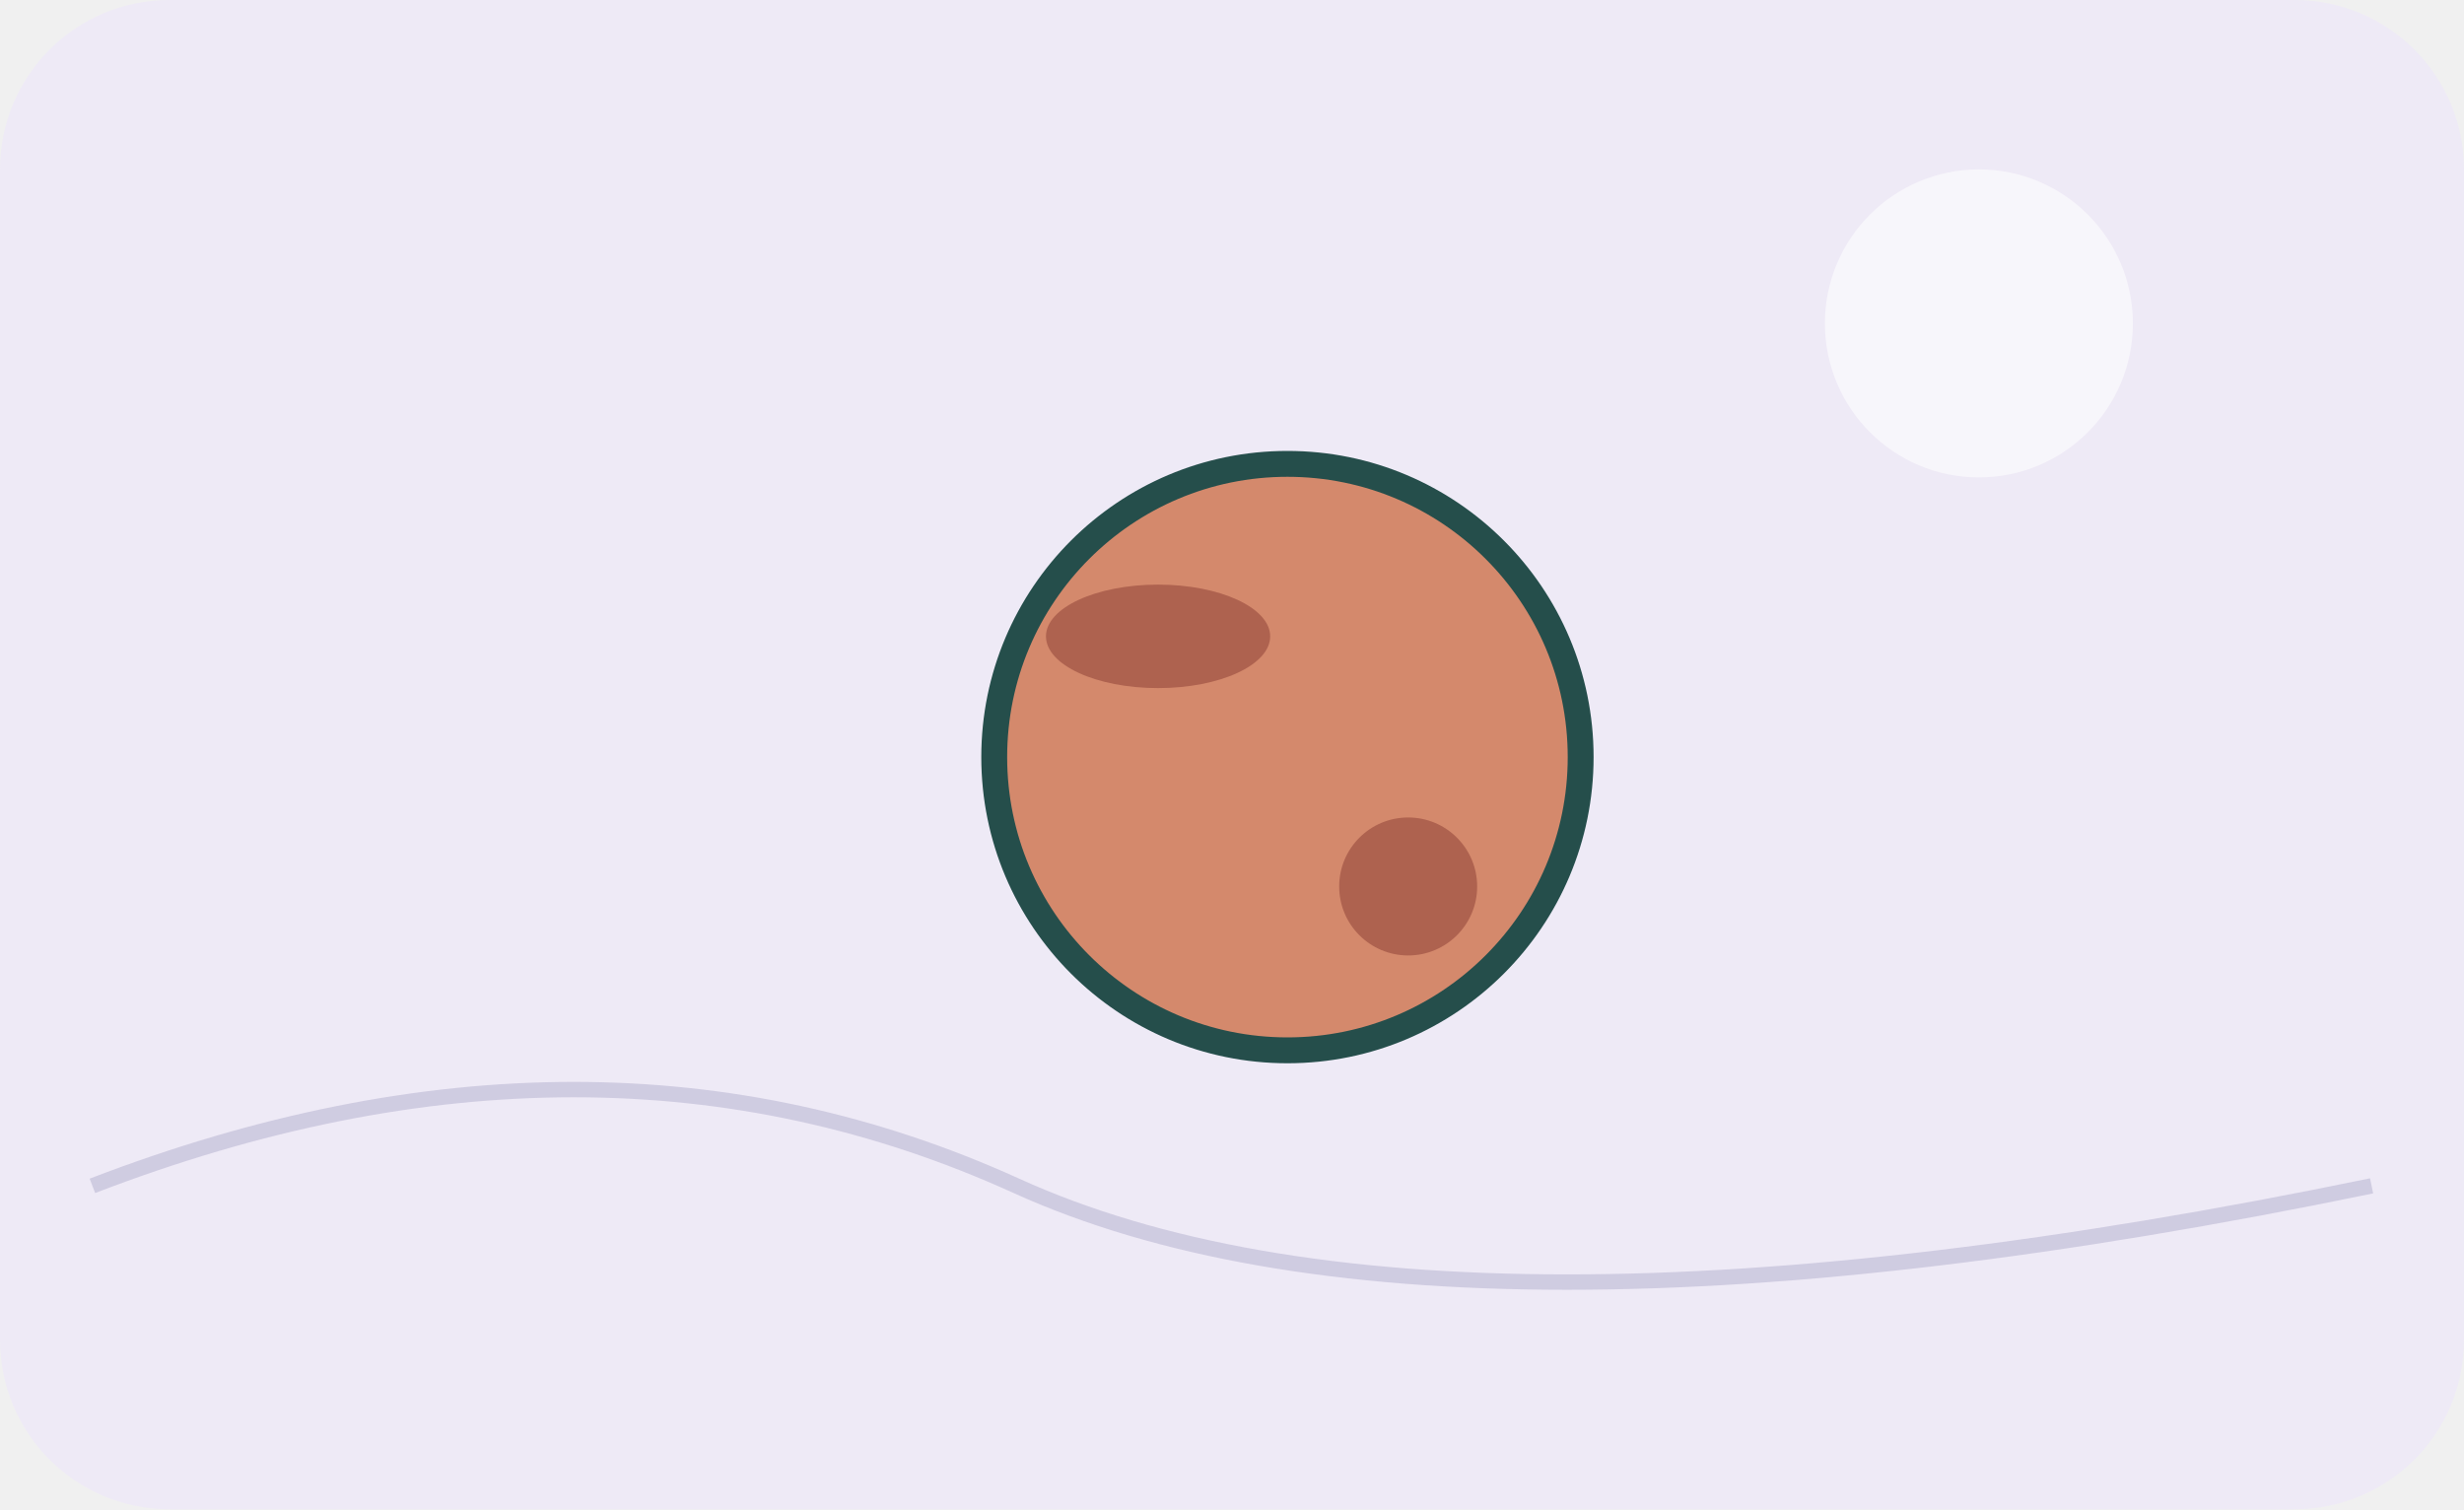
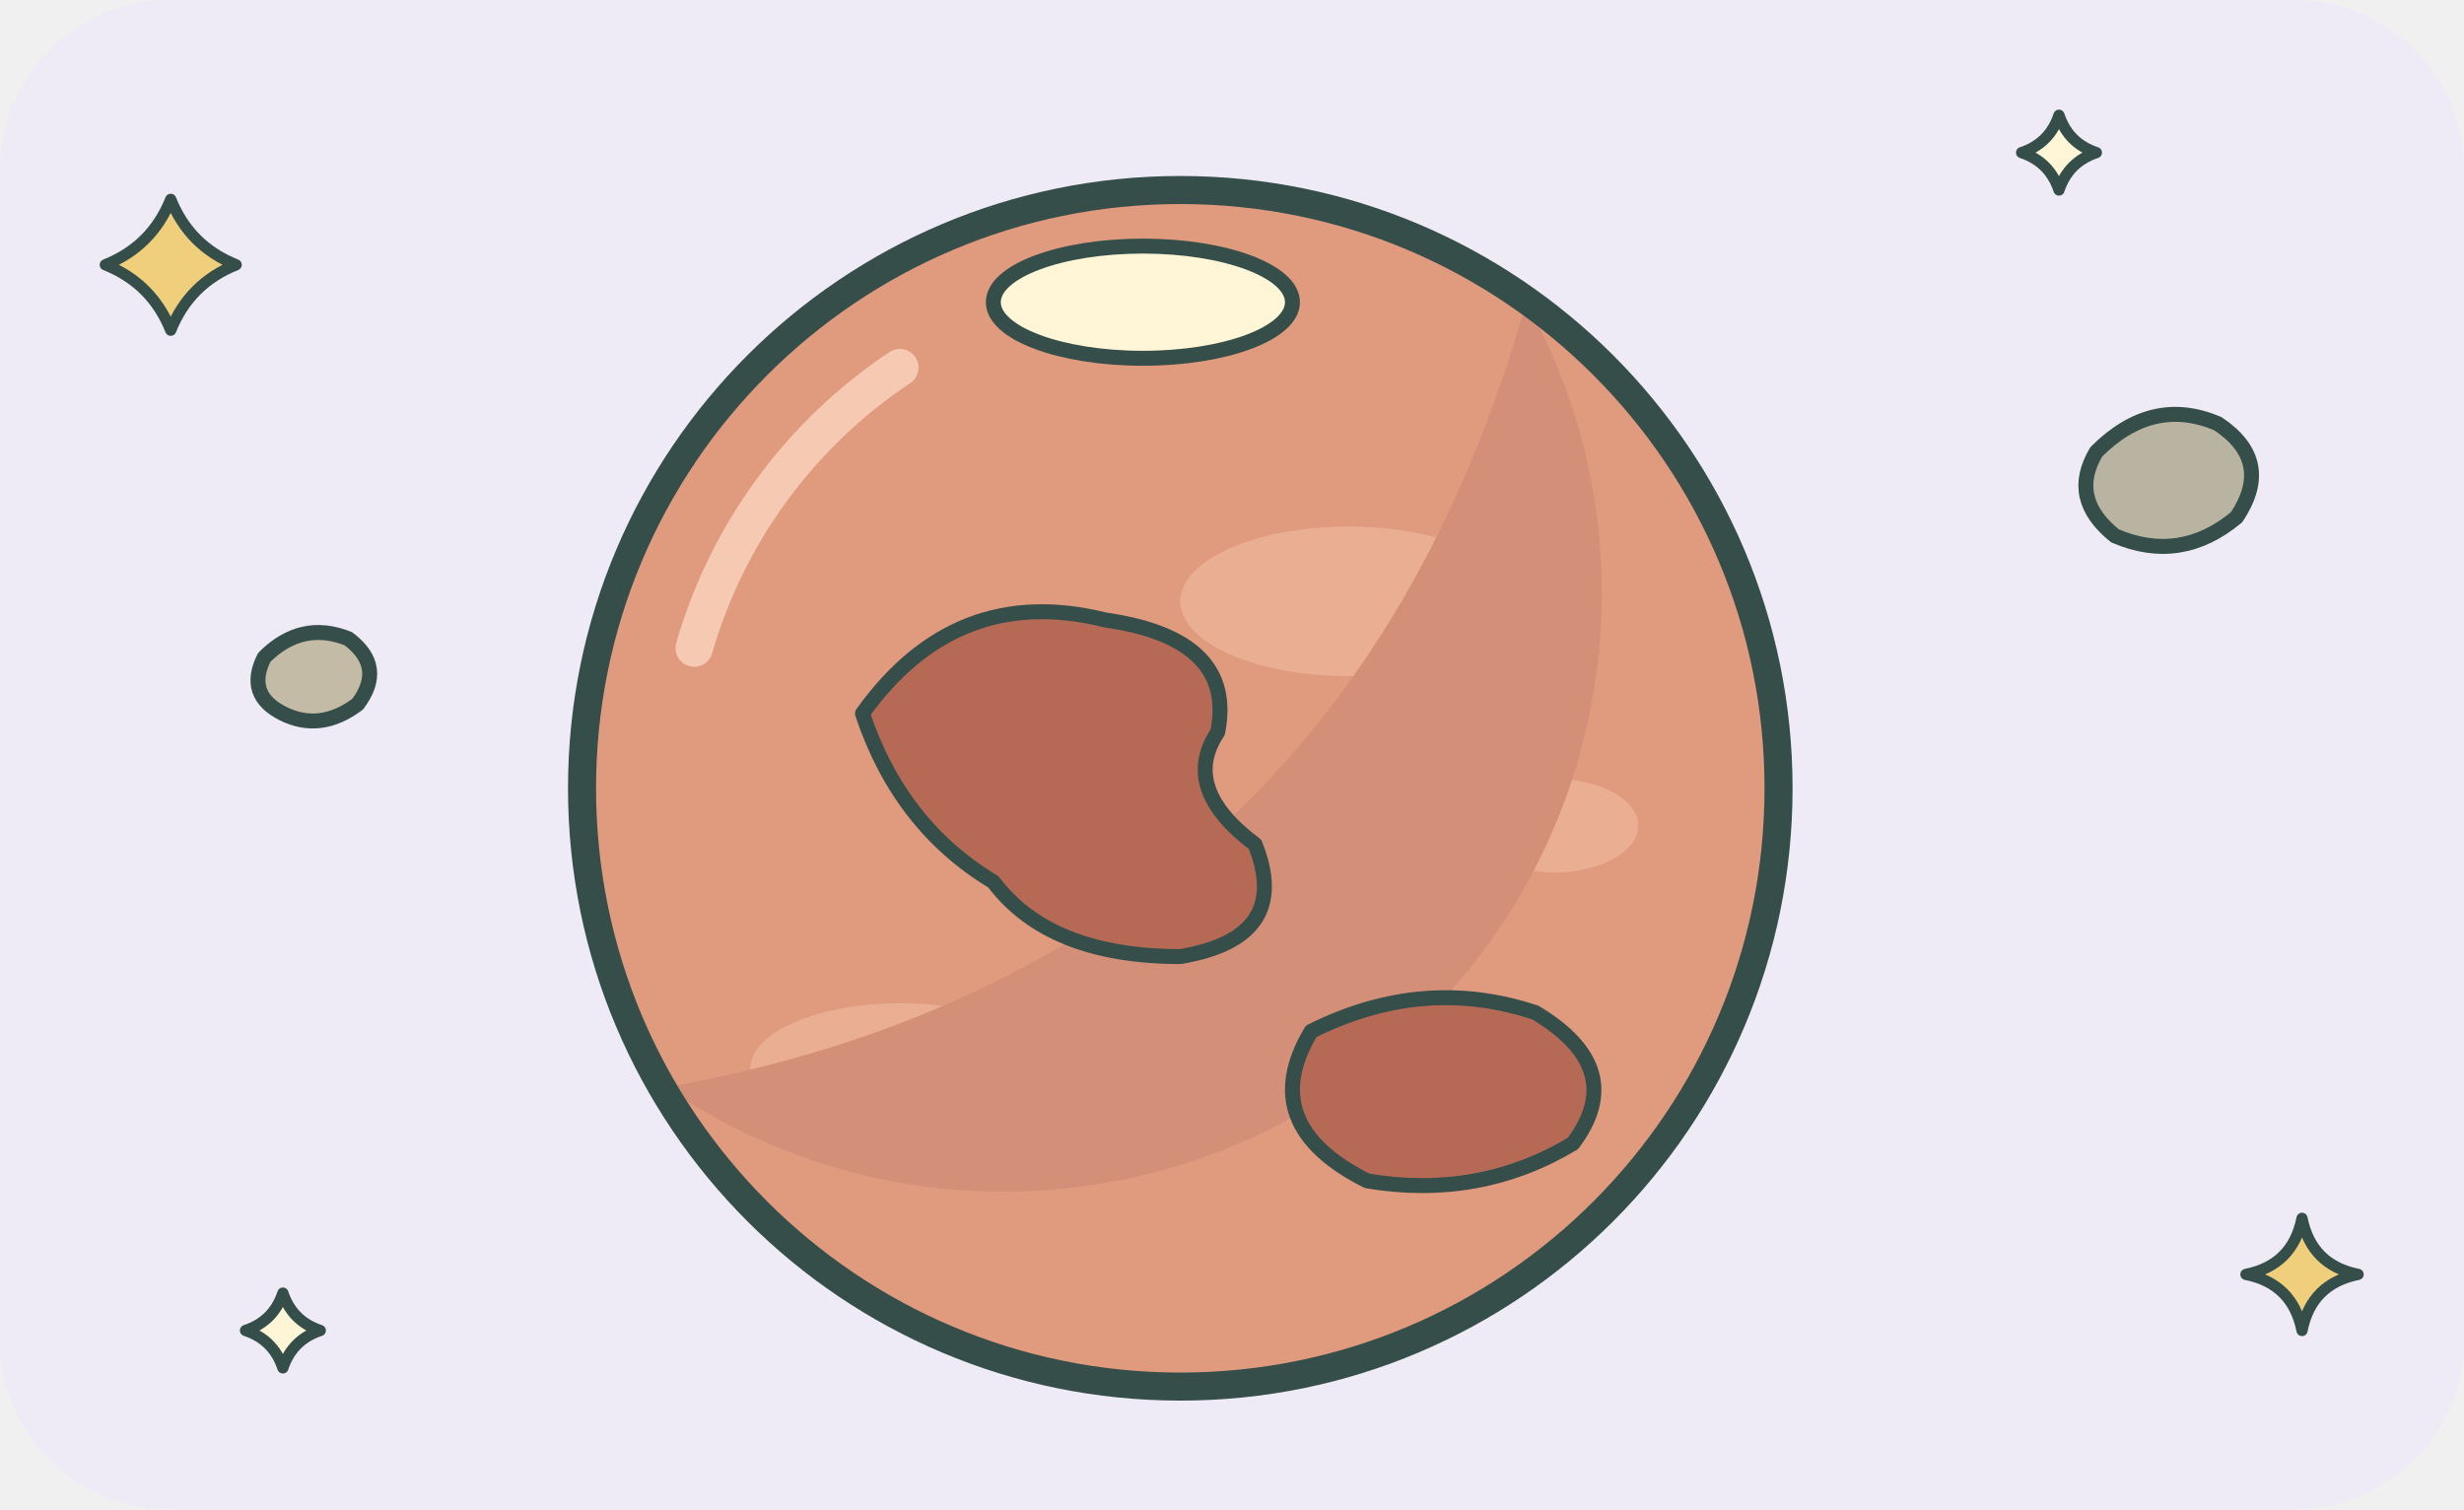
<svg xmlns="http://www.w3.org/2000/svg" viewBox="0 0 320 196" width="320" height="196" role="img" aria-labelledby="legacy-mars-title">
  <rect width="320" height="196" rx="22" fill="#EEEAF6" />
-   <circle cx="257" cy="42" r="20" fill="#FFFFFF" opacity="0.55" />
-   <path d="M12 154q65-25 120 0t176 0" stroke="#56538D" stroke-width="2" opacity="0.2" fill="none" />
-   <g transform="translate(100,30) scale(1.12)">
-     <g>
-       <circle cx="60" cy="61" r="34" fill="#D4896C" stroke="#254E4B" stroke-width="3" stroke-linecap="round" stroke-linejoin="round" />
-       <g fill="#AE624F">
-         <ellipse cx="45" cy="47" rx="13" ry="6" />
-         <circle cx="74" cy="76" r="8" />
-       </g>
+   <g data-fit="1" transform="translate(-36.1 -16.6) scale(1.214)">
+     <path d="M48 35Q50 40 55 42Q50 44 48 49Q46 44 41 42Q46 40 48 35Z" fill="#F0CF7C" stroke="#354E49" stroke-width="1.2" stroke-linejoin="round" />
+     <path d="M276 144Q277 149 282 150Q277 151 276 156Q275 151 270 150Q275 149 276 144Z" fill="#F0CF7C" stroke="#354E49" stroke-width="1.2" stroke-linejoin="round" />
+     <path d="M60 152Q61 155 64 156Q61 157 60 160Q59 157 56 156Q59 155 60 152Z" fill="#FFF6D8" stroke="#354E49" stroke-width="1.2" stroke-linejoin="round" />
+     <path d="M250 26Q251 29 254 30Q251 31 250 34Q249 31 246 30Q249 29 250 26Z" fill="#FFF6D8" stroke="#354E49" stroke-width="1.2" stroke-linejoin="round" />
+     <path d="M254 62q6-6 13-3 6 4 2 10-6 5-13 2-5-4-2-9Z" fill="#B9B4A2" stroke="#354E49" stroke-width="1.6" stroke-linejoin="round" />
+     <path d="M58 84q4-4 9-2 4 3 1 7-4 3-8 1-4-2-2-6Z" fill="#C3BBA5" stroke="#354E49" stroke-width="1.6" stroke-linejoin="round" />
+     <circle cx="156" cy="98" r="64" fill="#E09A7E" />
+     <g fill="#EAAE93">
+       <ellipse cx="174" cy="78" rx="18" ry="8" />
+       <ellipse cx="126" cy="128" rx="16" ry="7" />
+       <ellipse cx="196" cy="102" rx="9" ry="5" />
    </g>
+     <path d="M193 46A64 64 0 0 1 101 130Q173 117 193 46Z" fill="#D38F78" />
+     <path d="M122 90q10-14 26-10 14 2 12 12-4 6 4 12 4 10-8 12-14 0-20-8-10-6-14-18Z" fill="#B66A55" stroke="#354E49" stroke-width="1.6" stroke-linejoin="round" />
+     <path d="M170 124q12-6 24-2 10 6 4 14-10 6-22 4-12-6-6-16Z" fill="#B66A55" stroke="#354E49" stroke-width="1.6" stroke-linejoin="round" />
+     <ellipse cx="152" cy="46" rx="16" ry="6" fill="#FFF6D8" stroke="#354E49" stroke-width="1.6" />
+     <path d="M104 83A54 54 0 0 1 126 53" fill="none" stroke="#F6C9B2" stroke-width="4" stroke-linecap="round" />
+     <circle cx="156" cy="98" r="64" fill="none" stroke="#354E49" stroke-width="3" />
  </g>
</svg>
